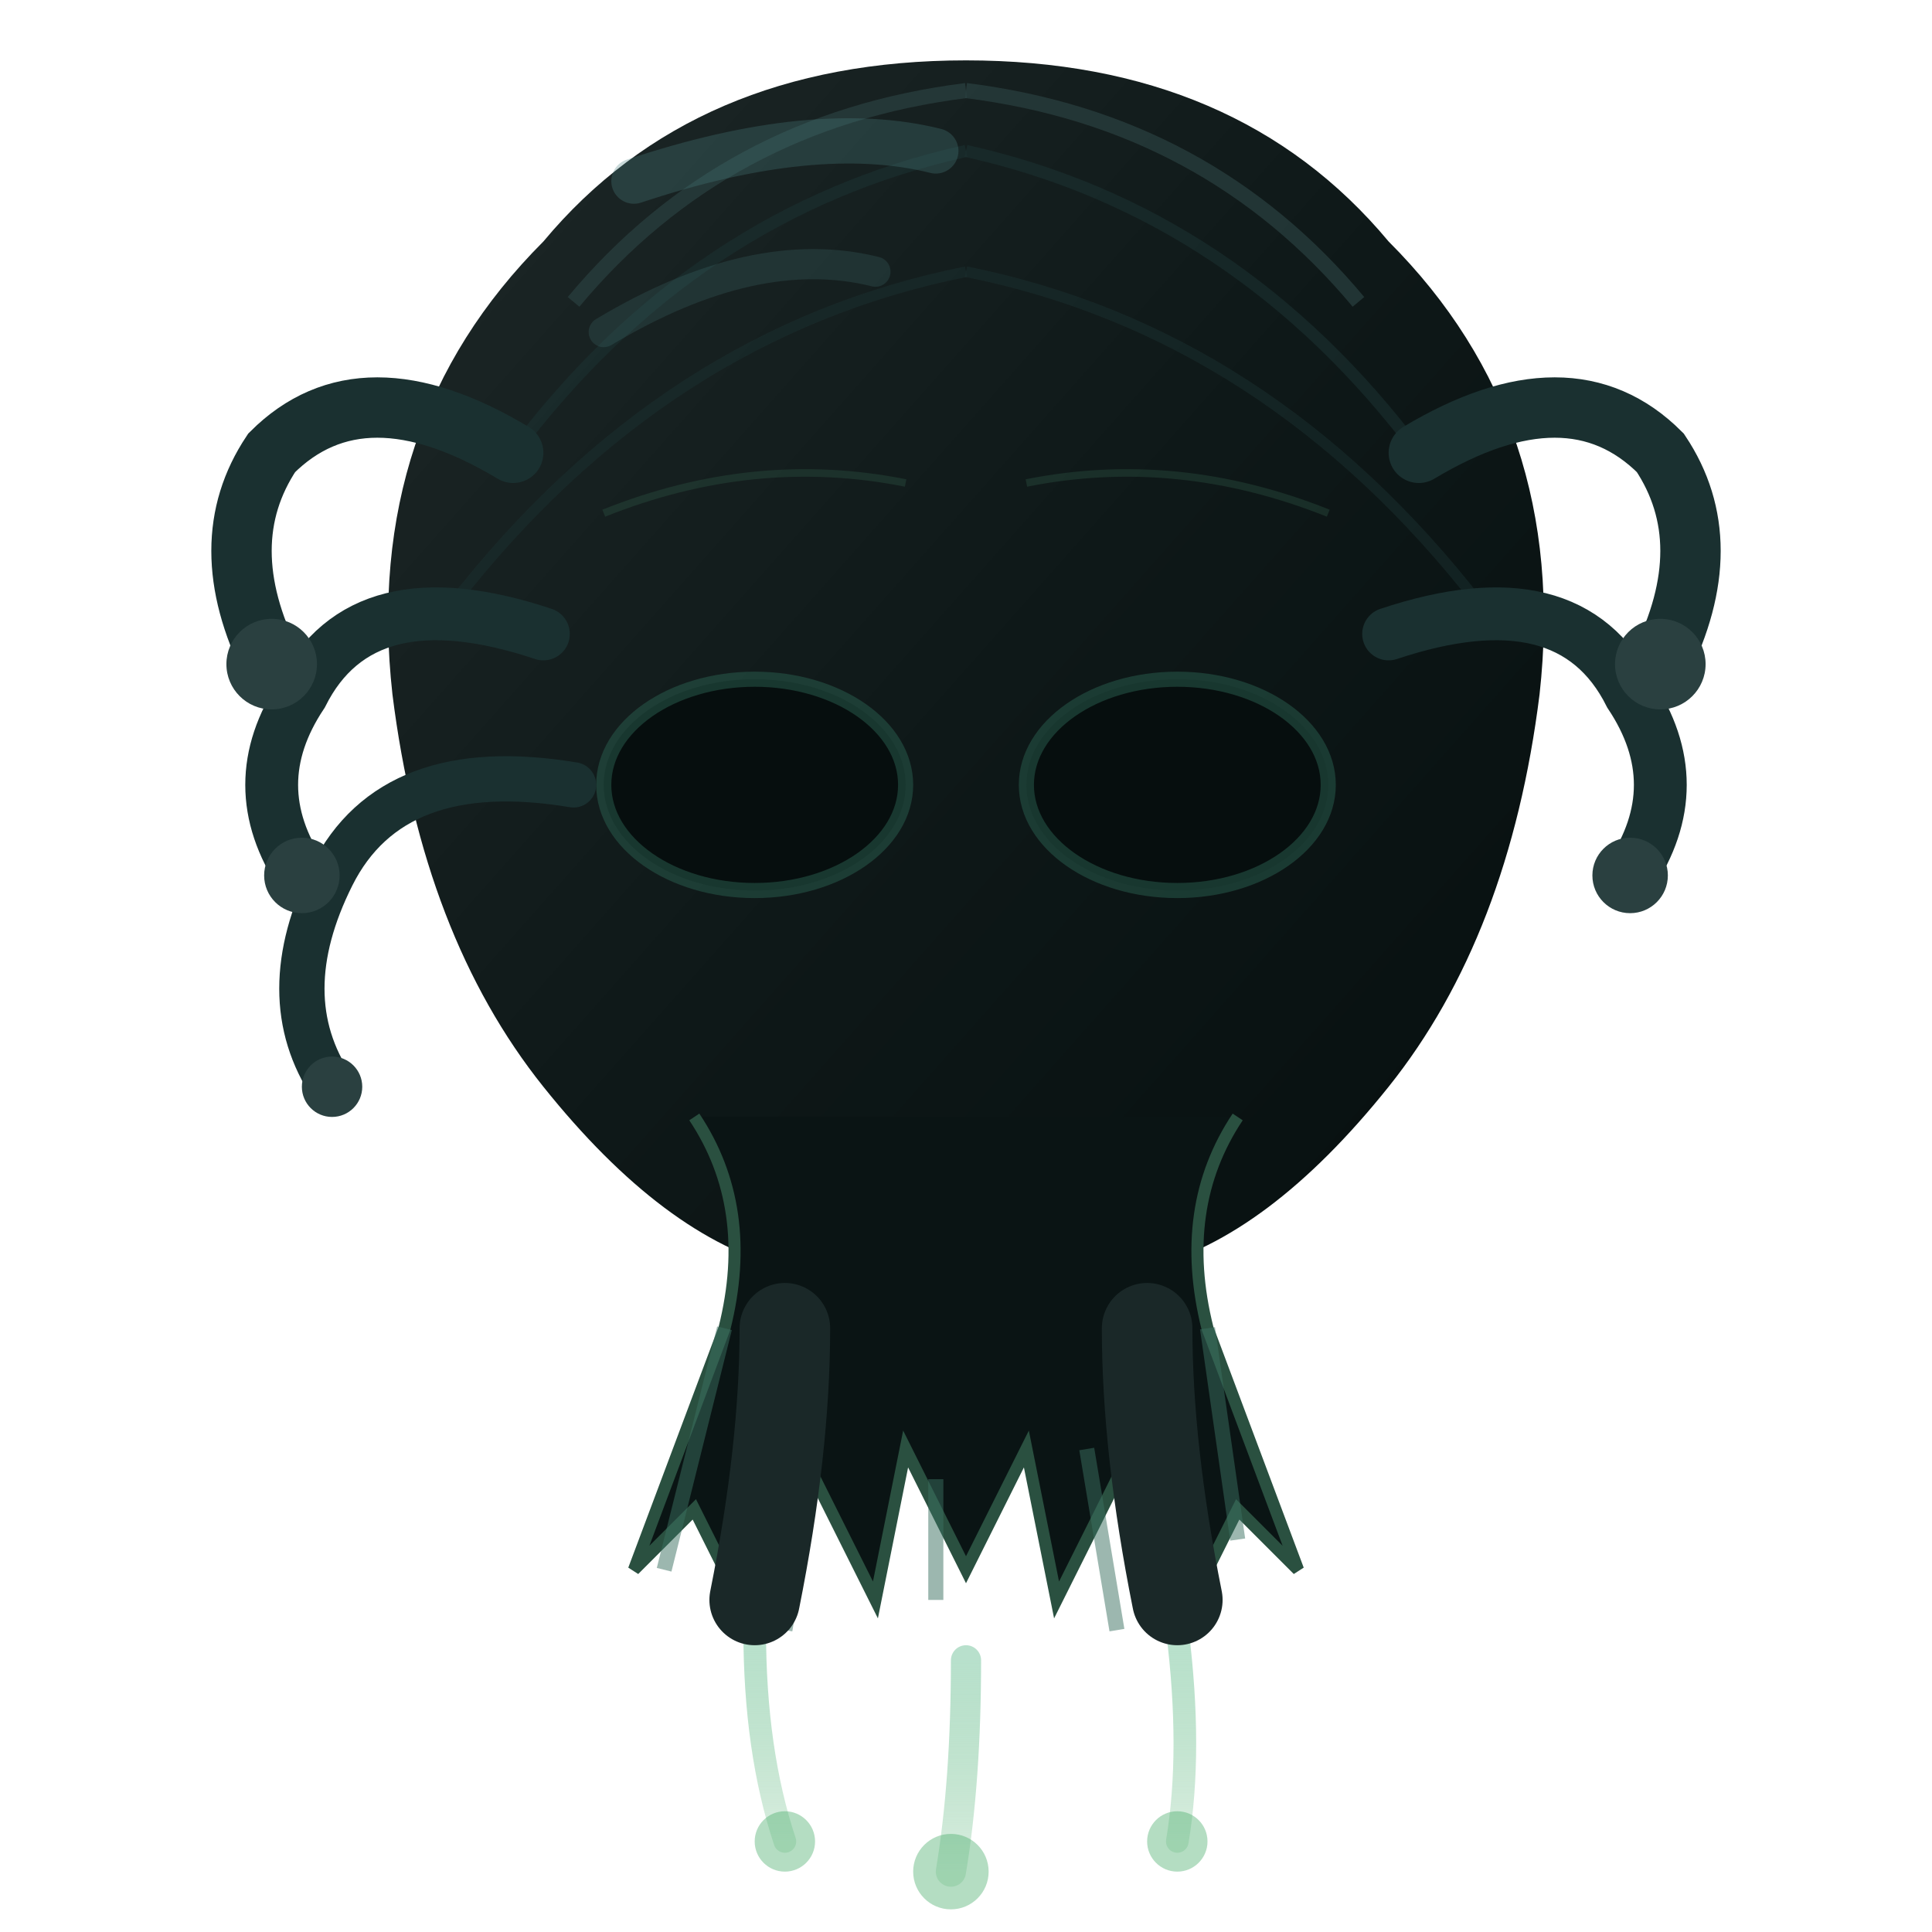
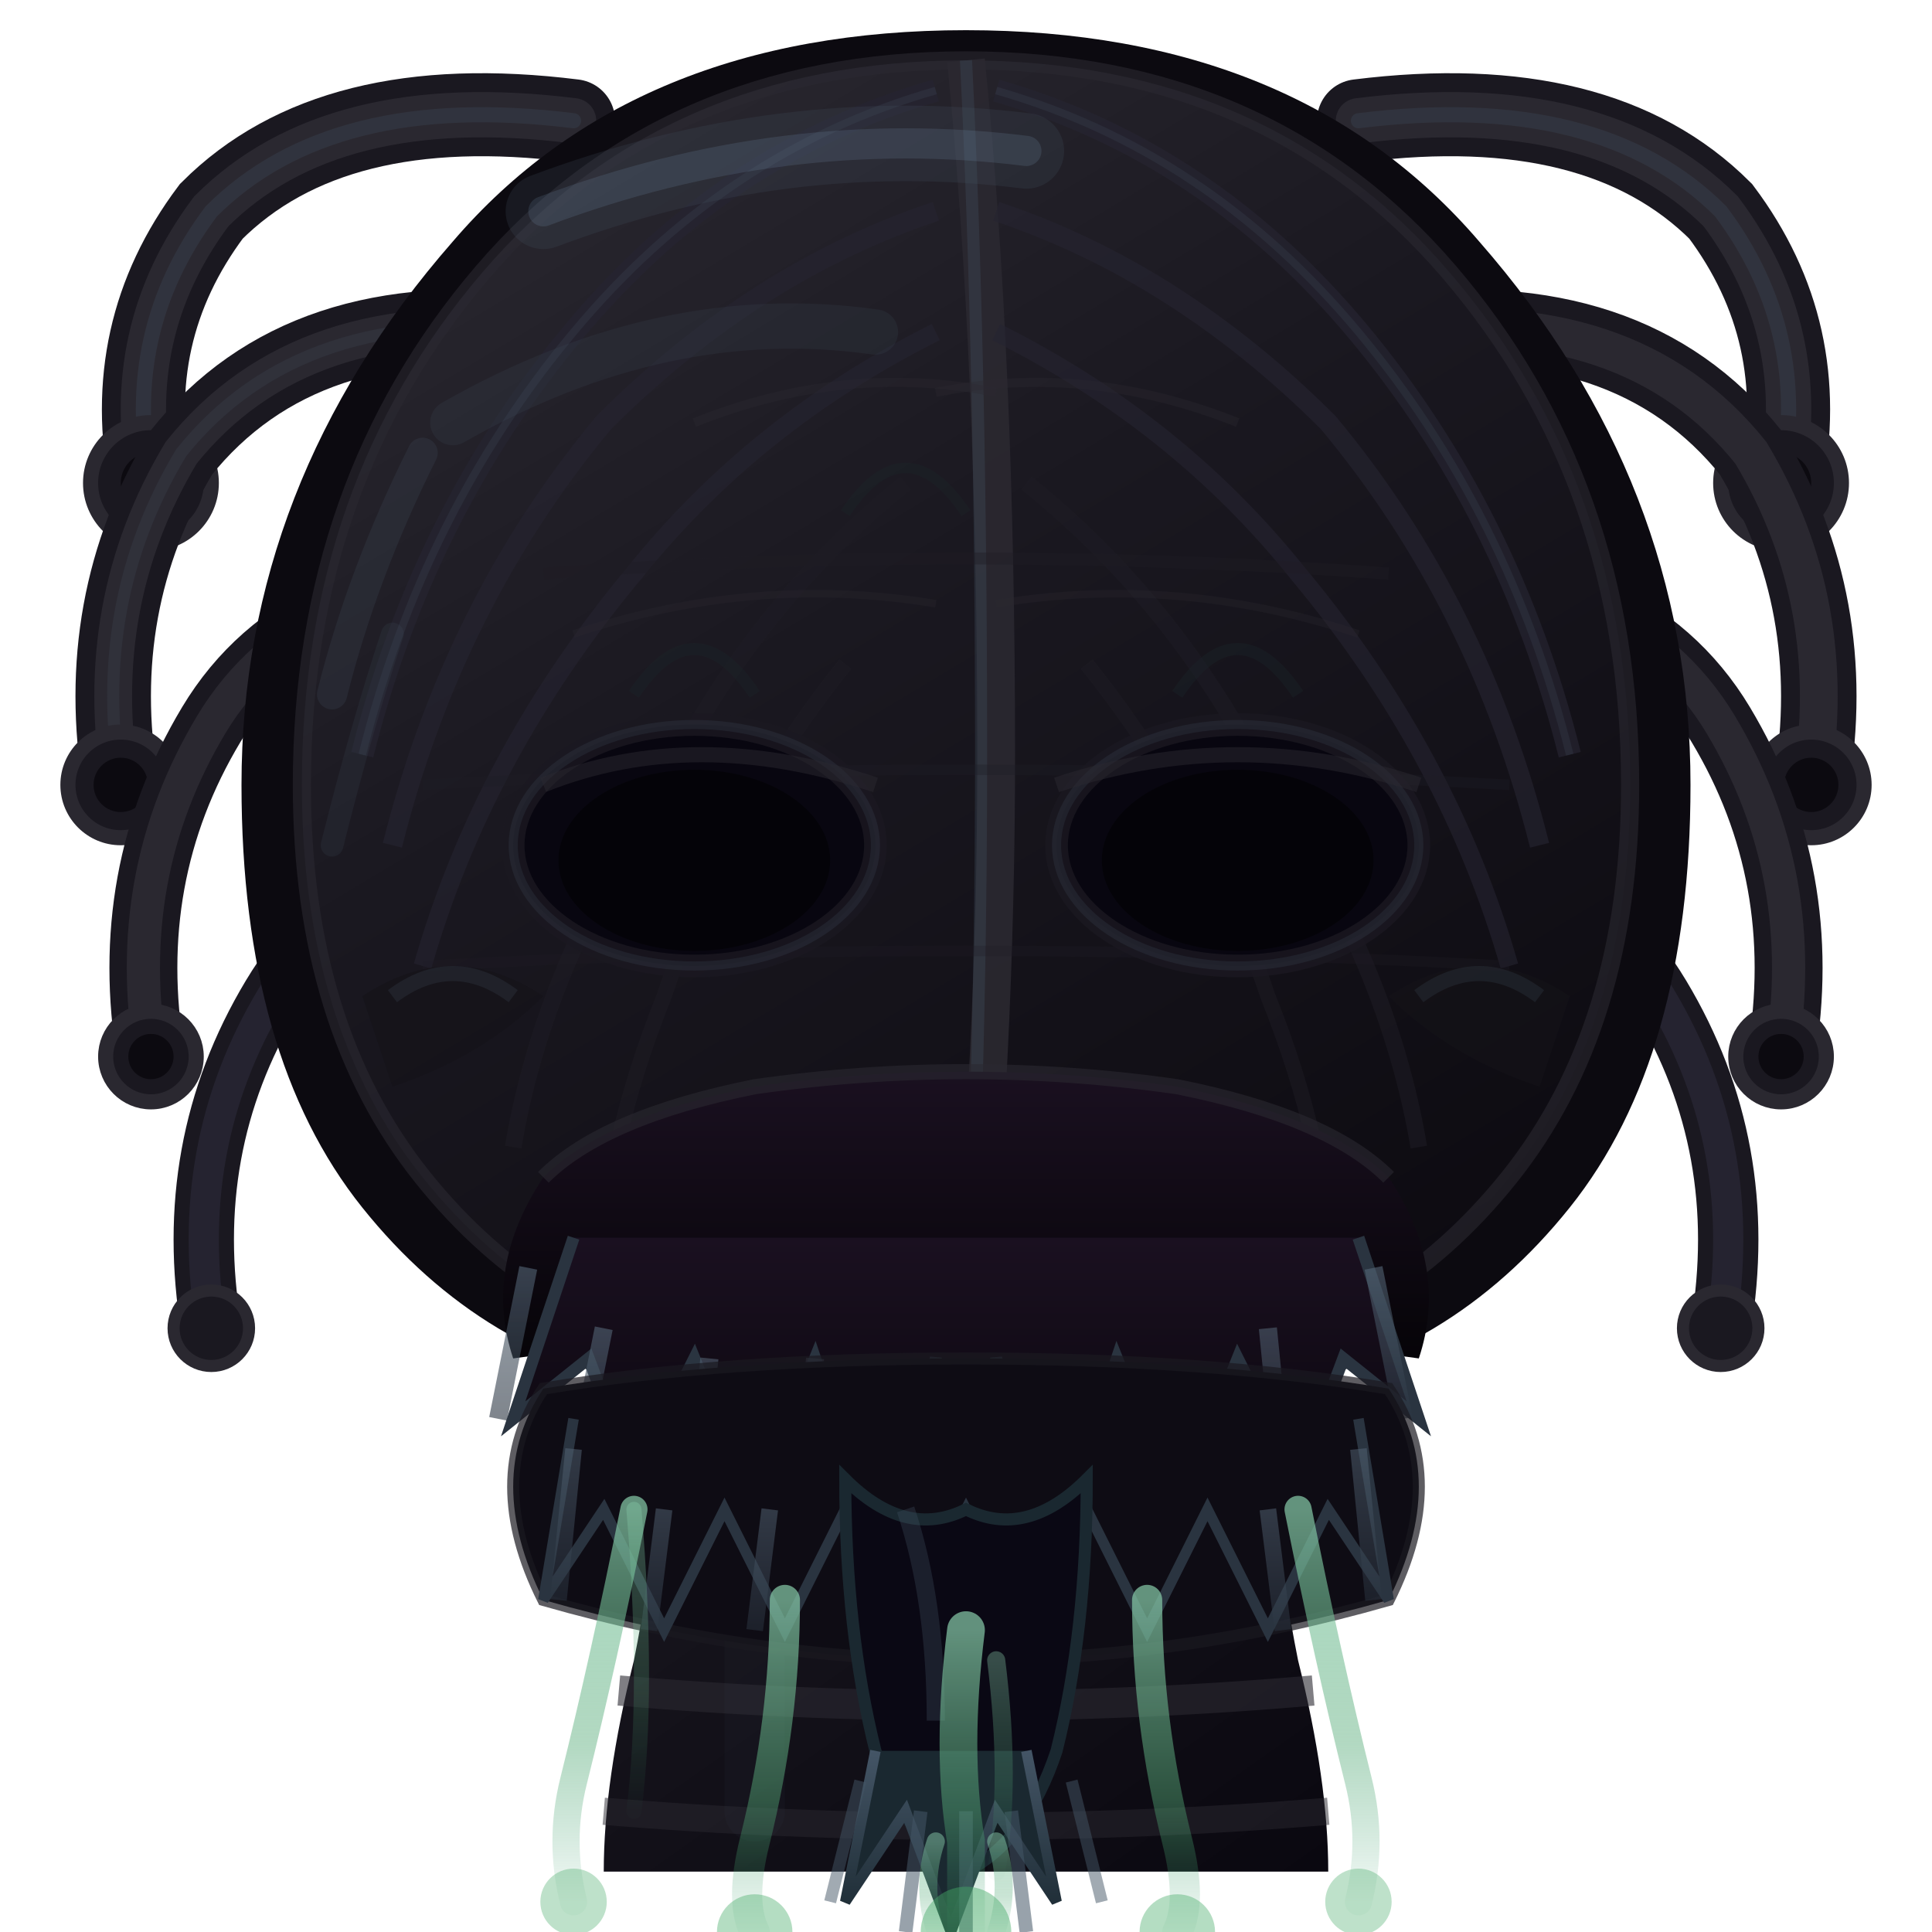
<svg xmlns="http://www.w3.org/2000/svg" viewBox="0 0 128 128">
  <defs>
-     <linearGradient id="alienSkull" x1="0" y1="0" x2="1" y2="1">
-       <stop offset="0%" stop-color="#1e2828" />
-       <stop offset="50%" stop-color="#0e1818" />
-       <stop offset="100%" stop-color="#060e0e" />
+     <linearGradient id="xSkull" x1="0.2" y1="0" x2="0.8" y2="1">
+       <stop offset="0%" stop-color="#2a2830" />
+       <stop offset="40%" stop-color="#1a1820" />
+       <stop offset="100%" stop-color="#0c0a10" />
    </linearGradient>
-     <linearGradient id="alienShine" x1="0" y1="0" x2="1" y2="0">
-       <stop offset="0%" stop-color="#4a8080" stop-opacity="0.4" />
-       <stop offset="100%" stop-color="#4a8080" stop-opacity="0" />
+     <linearGradient id="xSkullSide" x1="0" y1="0" x2="1" y2="0">
+       <stop offset="0%" stop-color="#0c0a10" />
+       <stop offset="30%" stop-color="#1e1c24" />
+       <stop offset="100%" stop-color="#0c0a10" />
    </linearGradient>
-     <linearGradient id="alienSaliva" x1="0" y1="0" x2="0" y2="1">
-       <stop offset="0%" stop-color="#88ccaa" stop-opacity="0.6" />
-       <stop offset="100%" stop-color="#44aa66" stop-opacity="0.2" />
+     <linearGradient id="xNeck" x1="0" y1="0" x2="1" y2="1">
+       <stop offset="0%" stop-color="#1a1820" />
+       <stop offset="100%" stop-color="#0a0810" />
    </linearGradient>
+     <linearGradient id="xTeeth" x1="0" y1="0" x2="0" y2="1">
+       <stop offset="0%" stop-color="#556677" />
+       <stop offset="100%" stop-color="#2a3440" />
+     </linearGradient>
+     <linearGradient id="xInnerJaw" x1="0" y1="0" x2="0" y2="1">
+       <stop offset="0%" stop-color="#445566" />
+       <stop offset="100%" stop-color="#1a2830" />
+     </linearGradient>
+     <linearGradient id="xSaliva" x1="0" y1="0" x2="0" y2="1">
+       <stop offset="0%" stop-color="#88ccaa" stop-opacity="0.7" />
+       <stop offset="60%" stop-color="#55aa77" stop-opacity="0.45" />
+       <stop offset="100%" stop-color="#33996655" stop-opacity="0.15" />
+     </linearGradient>
+     <linearGradient id="xHighlight" x1="0" y1="0" x2="1" y2="0">
+       <stop offset="0%" stop-color="#445566" stop-opacity="0" />
+       <stop offset="40%" stop-color="#445566" stop-opacity="0.5" />
+       <stop offset="100%" stop-color="#445566" stop-opacity="0" />
+     </linearGradient>
+     <linearGradient id="xMaw" x1="0" y1="0" x2="0" y2="1">
+       <stop offset="0%" stop-color="#1a1020" />
+       <stop offset="100%" stop-color="#060408" />
+     </linearGradient>
+     <filter id="xGlow">
+       <feGaussianBlur stdDeviation="1.5" result="blur" />
+       <feMerge>
+         <feMergeNode in="blur" />
+         <feMergeNode in="SourceGraphic" />
+       </feMerge>
+     </filter>
  </defs>
-   <path d="M64 4 Q82 4 92 16 Q104 28 102 46 Q100 62 92 72 Q84 82 76 84 Q70 90 64 90 Q58 90 52 84 Q44 82 36 72 Q28 62 26 46 Q24 28 36 16 Q46 4 64 4Z" fill="url(#alienSkull)" />
-   <path d="M64 6 Q80 8 90 20" fill="none" stroke="#2a4040" stroke-width="1" opacity="0.7" />
-   <path d="M64 6 Q48 8 38 20" fill="none" stroke="#2a4040" stroke-width="1" opacity="0.7" />
-   <path d="M64 10 Q82 14 94 30" fill="none" stroke="#1a3030" stroke-width="0.8" opacity="0.6" />
-   <path d="M64 10 Q46 14 34 30" fill="none" stroke="#1a3030" stroke-width="0.8" opacity="0.6" />
-   <path d="M64 18 Q84 22 98 40" fill="none" stroke="#1a3030" stroke-width="0.7" opacity="0.5" />
-   <path d="M64 18 Q44 22 30 40" fill="none" stroke="#1a3030" stroke-width="0.7" opacity="0.5" />
-   <path d="M42 12 Q54 8 62 10" fill="none" stroke="#4a8080" stroke-width="3" opacity="0.3" stroke-linecap="round" />
-   <path d="M40 22 Q50 16 58 18" fill="none" stroke="#4a8080" stroke-width="2" opacity="0.2" stroke-linecap="round" />
-   <path d="M52 78 Q56 82 64 84 Q72 82 76 78 Q72 92 64 94 Q56 92 52 78Z" fill="#0e1818" />
-   <path d="M54 80 Q64 86 74 80" fill="none" stroke="#2a5040" stroke-width="1" opacity="0.6" />
-   <path d="M58 82 L60 90 L62 82" fill="none" stroke="#3a7060" stroke-width="1.5" opacity="0.7" stroke-linejoin="round" />
-   <path d="M63 82 L65 92 L67 82" fill="none" stroke="#3a7060" stroke-width="1.5" opacity="0.7" stroke-linejoin="round" />
-   <path d="M46 74 Q50 80 48 88 L42 104 L46 100 L50 108 L54 98 L58 106 L60 96 L64 104 L68 96 L70 106 L74 98 L78 108 L82 100 L86 104 L80 88 Q78 80 82 74" fill="#0a1414" stroke="#2a5040" stroke-width="0.8" />
-   <path d="M48 88 L44 104" stroke="#3a7060" stroke-width="1" opacity="0.5" />
-   <path d="M54 96 L52 108" stroke="#3a7060" stroke-width="1" opacity="0.5" />
-   <path d="M62 98 L62 106" stroke="#3a7060" stroke-width="1" opacity="0.5" />
-   <path d="M72 96 L74 108" stroke="#3a7060" stroke-width="1" opacity="0.5" />
-   <path d="M80 88 L82 102" stroke="#3a7060" stroke-width="1" opacity="0.5" />
-   <path d="M50 108 Q50 116 52 122" stroke="url(#alienSaliva)" stroke-width="1.5" fill="none" stroke-linecap="round" />
-   <path d="M64 110 Q64 118 63 124" stroke="url(#alienSaliva)" stroke-width="2" fill="none" stroke-linecap="round" />
-   <path d="M78 108 Q79 116 78 122" stroke="url(#alienSaliva)" stroke-width="1.5" fill="none" stroke-linecap="round" />
-   <circle cx="52" cy="122" r="2" fill="#44aa66" opacity="0.4" />
-   <circle cx="63" cy="124" r="2.5" fill="#44aa66" opacity="0.4" />
-   <circle cx="78" cy="122" r="2" fill="#44aa66" opacity="0.4" />
-   <ellipse cx="50" cy="52" rx="10" ry="7" fill="#060e0e" />
-   <ellipse cx="78" cy="52" rx="10" ry="7" fill="#060e0e" />
-   <ellipse cx="50" cy="52" rx="10" ry="7" fill="none" stroke="#2a6050" stroke-width="1" opacity="0.5" />
-   <ellipse cx="78" cy="52" rx="10" ry="7" fill="none" stroke="#2a6050" stroke-width="1" opacity="0.5" />
-   <path d="M34 30 Q24 24 18 30 Q14 36 18 44" fill="none" stroke="#1a3030" stroke-width="4" stroke-linecap="round" />
-   <path d="M36 42 Q24 38 20 46 Q16 52 20 58" fill="none" stroke="#1a3030" stroke-width="3.5" stroke-linecap="round" />
-   <path d="M38 52 Q26 50 22 58 Q18 66 22 72" fill="none" stroke="#1a3030" stroke-width="3" stroke-linecap="round" />
-   <path d="M94 30 Q104 24 110 30 Q114 36 110 44" fill="none" stroke="#1a3030" stroke-width="4" stroke-linecap="round" />
-   <path d="M92 42 Q104 38 108 46 Q112 52 108 58" fill="none" stroke="#1a3030" stroke-width="3.5" stroke-linecap="round" />
-   <circle cx="18" cy="44" r="3" fill="#2a4040" />
-   <circle cx="20" cy="58" r="2.5" fill="#2a4040" />
-   <circle cx="22" cy="72" r="2" fill="#2a4040" />
-   <circle cx="110" cy="44" r="3" fill="#2a4040" />
-   <circle cx="108" cy="58" r="2.5" fill="#2a4040" />
-   <path d="M52 88 Q52 96 50 106" fill="none" stroke="#1a2828" stroke-width="6" stroke-linecap="round" />
-   <path d="M76 88 Q76 96 78 106" fill="none" stroke="#1a2828" stroke-width="6" stroke-linecap="round" />
-   <path d="M40 34 Q50 30 60 32" fill="none" stroke="#2a5040" stroke-width="0.5" opacity="0.4" />
-   <path d="M68 32 Q78 30 88 34" fill="none" stroke="#2a5040" stroke-width="0.5" opacity="0.4" />
+   <path d="M38 8 Q22 6 14 14 Q8 22 10 32" fill="none" stroke="#1a1820" stroke-width="5.5" stroke-linecap="round" />
+   <path d="M38 8 Q22 6 14 14 Q8 22 10 32" fill="none" stroke="#2a2830" stroke-width="3" stroke-linecap="round" />
+   <path d="M38 8 Q22 6 14 14 Q8 22 10 32" fill="none" stroke="#445566" stroke-width="1" opacity="0.25" stroke-linecap="round" />
+   <circle cx="10" cy="32" r="4" fill="#1a1820" stroke="#2a2830" stroke-width="1" />
+   <circle cx="10" cy="32" r="2" fill="#0c0a10" />
+   <path d="M36 22 Q20 20 12 30 Q6 40 8 52" fill="none" stroke="#1a1820" stroke-width="5" stroke-linecap="round" />
+   <path d="M36 22 Q20 20 12 30 Q6 40 8 52" fill="none" stroke="#2a2830" stroke-width="2.5" stroke-linecap="round" />
+   <path d="M36 22 Q20 20 12 30 Q6 40 8 52" fill="none" stroke="#445566" stroke-width="0.8" opacity="0.2" stroke-linecap="round" />
+   <circle cx="8" cy="52" r="3.5" fill="#1a1820" stroke="#2a2830" stroke-width="1" />
+   <circle cx="8" cy="52" r="1.8" fill="#0c0a10" />
+   <path d="M36 38 Q20 38 14 48 Q8 58 10 70" fill="none" stroke="#1a1820" stroke-width="4.5" stroke-linecap="round" />
+   <path d="M36 38 Q20 38 14 48 Q8 58 10 70" fill="none" stroke="#2a2830" stroke-width="2.2" stroke-linecap="round" />
+   <circle cx="10" cy="70" r="3" fill="#1a1820" stroke="#2a2830" stroke-width="1" />
+   <circle cx="10" cy="70" r="1.5" fill="#0c0a10" />
+   <path d="M38 54 Q24 56 18 66 Q12 76 14 88" fill="none" stroke="#1a1820" stroke-width="4" stroke-linecap="round" />
+   <path d="M38 54 Q24 56 18 66 Q12 76 14 88" fill="none" stroke="#252330" stroke-width="2" stroke-linecap="round" />
+   <circle cx="14" cy="88" r="2.5" fill="#1a1820" stroke="#2a2830" stroke-width="0.8" />
+   <path d="M90 8 Q106 6 114 14 Q120 22 118 32" fill="none" stroke="#1a1820" stroke-width="5.5" stroke-linecap="round" />
+   <path d="M90 8 Q106 6 114 14 Q120 22 118 32" fill="none" stroke="#2a2830" stroke-width="3" stroke-linecap="round" />
+   <path d="M90 8 Q106 6 114 14 Q120 22 118 32" fill="none" stroke="#445566" stroke-width="1" opacity="0.25" stroke-linecap="round" />
+   <circle cx="118" cy="32" r="4" fill="#1a1820" stroke="#2a2830" stroke-width="1" />
+   <circle cx="118" cy="32" r="2" fill="#0c0a10" />
+   <path d="M92 22 Q108 20 116 30 Q122 40 120 52" fill="none" stroke="#1a1820" stroke-width="5" stroke-linecap="round" />
+   <path d="M92 22 Q108 20 116 30 Q122 40 120 52" fill="none" stroke="#2a2830" stroke-width="2.5" stroke-linecap="round" />
+   <circle cx="120" cy="52" r="3.5" fill="#1a1820" stroke="#2a2830" stroke-width="1" />
+   <circle cx="120" cy="52" r="1.8" fill="#0c0a10" />
+   <path d="M92 38 Q108 38 114 48 Q120 58 118 70" fill="none" stroke="#1a1820" stroke-width="4.5" stroke-linecap="round" />
+   <path d="M92 38 Q108 38 114 48 Q120 58 118 70" fill="none" stroke="#2a2830" stroke-width="2.2" stroke-linecap="round" />
+   <circle cx="118" cy="70" r="3" fill="#1a1820" stroke="#2a2830" stroke-width="1" />
+   <circle cx="118" cy="70" r="1.5" fill="#0c0a10" />
+   <path d="M90 54 Q104 56 110 66 Q116 76 114 88" fill="none" stroke="#1a1820" stroke-width="4" stroke-linecap="round" />
+   <path d="M90 54 Q104 56 110 66 Q116 76 114 88" fill="none" stroke="#252330" stroke-width="2" stroke-linecap="round" />
+   <circle cx="114" cy="88" r="2.5" fill="#1a1820" stroke="#2a2830" stroke-width="0.8" />
+   <path d="M44 90 Q44 100 42 110 Q40 118 40 124 L88 124 Q88 118 86 110 Q84 100 84 90Z" fill="url(#xNeck)" />
+   <path d="M42 96 Q64 98 86 96" fill="none" stroke="#2a2830" stroke-width="2.5" opacity="0.8" />
+   <path d="M42 96 Q64 98 86 96" fill="none" stroke="#445566" stroke-width="0.6" opacity="0.2" />
+   <path d="M41 104 Q64 106 87 104" fill="none" stroke="#2a2830" stroke-width="2.2" opacity="0.7" />
+   <path d="M41 104 Q64 106 87 104" fill="none" stroke="#445566" stroke-width="0.6" opacity="0.2" />
+   <path d="M41 112 Q64 114 87 112" fill="none" stroke="#2a2830" stroke-width="2" opacity="0.6" />
+   <path d="M40 120 Q64 122 88 120" fill="none" stroke="#2a2830" stroke-width="1.8" opacity="0.5" />
+   <path d="M64 90 L64 124" fill="none" stroke="#1e1c24" stroke-width="2" opacity="0.5" />
+   <path d="M64 90 L64 124" fill="none" stroke="#445566" stroke-width="0.5" opacity="0.15" />
+   <path d="M50 92 Q50 108 50 120" fill="none" stroke="#445566" stroke-width="4" opacity="0.06" stroke-linecap="round" />
+   <path d="M64 2 Q86 2 98 16 Q112 32 112 52 Q112 70 104 80 Q96 90 84 92 Q74 94 64 94 Q54 94 44 92 Q32 90 24 80 Q16 70 16 52 Q16 32 30 16 Q42 2 64 2Z" fill="#0c0a10" />
+   <path d="M64 4 Q84 4 96 18 Q108 32 108 52 Q108 68 100 78 Q92 88 80 90 Q72 92 64 92 Q56 92 48 90 Q36 88 28 78 Q20 68 20 52 Q20 32 32 18 Q44 4 64 4Z" fill="url(#xSkull)" />
+   <path d="M64 4 Q84 4 96 18 Q108 32 108 52 Q108 68 100 78 Q92 88 80 90 Q72 92 64 92 Q56 92 48 90 Q36 88 28 78 Q20 68 20 52 Q20 32 32 18 Q44 4 64 4Z" fill="none" stroke="#2a2830" stroke-width="1.2" opacity="0.6" />
+   <path d="M64 4 Q66 24 66 50 Q66 70 64 90" fill="none" stroke="#2a2830" stroke-width="2.5" opacity="0.9" />
+   <path d="M64 4 Q65 24 65 50 Q65 70 64 90" fill="none" stroke="#445566" stroke-width="0.8" opacity="0.3" />
+   <path d="M62 6 Q48 10 38 22 Q28 34 24 50" fill="none" stroke="#252330" stroke-width="1.5" opacity="0.7" />
+   <path d="M62 6 Q48 10 38 22 Q28 34 24 50" fill="none" stroke="#445566" stroke-width="0.5" opacity="0.2" />
+   <path d="M62 14 Q50 18 40 28 Q30 40 26 56" fill="none" stroke="#252330" stroke-width="1.3" opacity="0.65" />
+   <path d="M62 22 Q50 28 42 38 Q32 50 28 64" fill="none" stroke="#252330" stroke-width="1.2" opacity="0.6" />
+   <path d="M60 32 Q50 40 44 52 Q36 64 34 76" fill="none" stroke="#1e1c24" stroke-width="1.1" opacity="0.55" />
+   <path d="M56 44 Q48 54 44 66 Q40 76 40 84" fill="none" stroke="#1e1c24" stroke-width="1" opacity="0.5" />
+   <path d="M66 6 Q80 10 90 22 Q100 34 104 50" fill="none" stroke="#252330" stroke-width="1.5" opacity="0.7" />
+   <path d="M66 6 Q80 10 90 22 Q100 34 104 50" fill="none" stroke="#445566" stroke-width="0.5" opacity="0.2" />
+   <path d="M66 14 Q78 18 88 28 Q98 40 102 56" fill="none" stroke="#252330" stroke-width="1.3" opacity="0.65" />
+   <path d="M66 22 Q78 28 86 38 Q96 50 100 64" fill="none" stroke="#252330" stroke-width="1.2" opacity="0.6" />
+   <path d="M68 32 Q78 40 84 52 Q92 64 94 76" fill="none" stroke="#1e1c24" stroke-width="1.1" opacity="0.55" />
+   <path d="M72 44 Q80 54 84 66 Q88 76 88 84" fill="none" stroke="#1e1c24" stroke-width="1" opacity="0.5" />
+   <path d="M36 38 Q64 36 92 38" fill="none" stroke="#1e1c24" stroke-width="0.8" opacity="0.4" />
+   <path d="M28 52 Q64 50 100 52" fill="none" stroke="#1e1c24" stroke-width="0.7" opacity="0.35" />
+   <path d="M28 64 Q64 62 100 64" fill="none" stroke="#1e1c24" stroke-width="0.7" opacity="0.3" />
+   <path d="M36 14 Q52 8 68 10" fill="none" stroke="#445566" stroke-width="5" opacity="0.2" stroke-linecap="round" />
+   <path d="M36 14 Q52 8 68 10" fill="none" stroke="#88aacc" stroke-width="2" opacity="0.15" stroke-linecap="round" />
+   <path d="M30 28 Q44 20 58 22" fill="none" stroke="#445566" stroke-width="3" opacity="0.15" stroke-linecap="round" />
+   <path d="M22 46 Q24 38 28 30" fill="none" stroke="#445566" stroke-width="2" opacity="0.2" stroke-linecap="round" />
+   <path d="M22 56 Q24 48 26 42" fill="none" stroke="#445566" stroke-width="1.5" opacity="0.15" stroke-linecap="round" />
+   <ellipse cx="46" cy="56" rx="12" ry="8" fill="#080610" />
+   <ellipse cx="46" cy="56" rx="12" ry="8" fill="none" stroke="#1a1820" stroke-width="1.5" opacity="0.8" />
+   <ellipse cx="46" cy="56" rx="12" ry="8" fill="none" stroke="#445566" stroke-width="0.6" opacity="0.2" />
+   <ellipse cx="46" cy="57" rx="9" ry="6" fill="#040308" />
+   <ellipse cx="82" cy="56" rx="12" ry="8" fill="#080610" />
+   <ellipse cx="82" cy="56" rx="12" ry="8" fill="none" stroke="#1a1820" stroke-width="1.5" opacity="0.8" />
+   <ellipse cx="82" cy="56" rx="12" ry="8" fill="none" stroke="#445566" stroke-width="0.6" opacity="0.2" />
+   <ellipse cx="82" cy="57" rx="9" ry="6" fill="#040308" />
+   <path d="M36 52 Q46 48 58 52" fill="none" stroke="#2a2830" stroke-width="1" opacity="0.5" />
+   <path d="M70 52 Q82 48 94 52" fill="none" stroke="#2a2830" stroke-width="1" opacity="0.5" />
+   <path d="M24 66 Q30 62 36 66 Q32 70 26 72Z" fill="#141218" opacity="0.6" />
+   <path d="M104 66 Q98 62 92 66 Q96 70 102 72Z" fill="#141218" opacity="0.6" />
+   <path d="M26 66 Q30 63 34 66" fill="none" stroke="#445566" stroke-width="1" opacity="0.2" />
+   <path d="M102 66 Q98 63 94 66" fill="none" stroke="#445566" stroke-width="1" opacity="0.2" />
+   <path d="M36 78 Q40 74 50 72 Q64 70 78 72 Q88 74 92 78 Q96 84 94 90 Q80 88 64 88 Q48 88 34 90 Q32 84 36 78Z" fill="url(#xMaw)" />
+   <path d="M36 78 Q40 74 50 72 Q64 70 78 72 Q88 74 92 78" fill="none" stroke="#2a2830" stroke-width="1" opacity="0.6" />
+   <path d="M38 82 L34 94 L39 90 L42 98 L46 90 L50 100 L54 90 L58 102 L62 90 L64 104 L66 90 L70 102 L74 90 L78 100 L82 90 L86 98 L89 90 L94 94 L90 82" fill="url(#xMaw)" stroke="#2a3440" stroke-width="0.8" />
+   <path d="M35 84 L33 94" stroke="url(#xTeeth)" stroke-width="1.2" opacity="0.6" />
+   <path d="M40 88 L38 98" stroke="url(#xTeeth)" stroke-width="1.2" opacity="0.6" />
+   <path d="M47 90 L46 100" stroke="url(#xTeeth)" stroke-width="1.2" opacity="0.55" />
+   <path d="M54 90 L53 102" stroke="url(#xTeeth)" stroke-width="1.2" opacity="0.55" />
+   <path d="M62 90 L62 104" stroke="url(#xTeeth)" stroke-width="1.3" opacity="0.6" />
+   <path d="M70 90 L70 102" stroke="url(#xTeeth)" stroke-width="1.2" opacity="0.55" />
+   <path d="M77 90 L77 100" stroke="url(#xTeeth)" stroke-width="1.2" opacity="0.55" />
+   <path d="M84 88 L85 98" stroke="url(#xTeeth)" stroke-width="1.2" opacity="0.55" />
+   <path d="M91 84 L93 94" stroke="url(#xTeeth)" stroke-width="1.2" opacity="0.6" />
+   <path d="M36 92 Q48 90 64 90 Q80 90 92 92 Q96 98 92 106 Q78 110 64 110 Q50 110 36 106 Q32 98 36 92Z" fill="#0e0c14" />
+   <path d="M36 92 Q48 90 64 90 Q80 90 92 92 Q96 98 92 106 Q78 110 64 110 Q50 110 36 106 Q32 98 36 92Z" fill="none" stroke="#1a1820" stroke-width="0.8" opacity="0.7" />
+   <path d="M38 94 L36 106 L40 100 L44 108 L48 100 L52 108 L56 100 L60 108 L64 100 L68 108 L72 100 L76 108 L80 100 L84 108 L88 100 L92 106 L90 94" fill="#0e0c14" stroke="#2a3440" stroke-width="0.7" />
+   <path d="M38 96 L37 106" stroke="url(#xTeeth)" stroke-width="1.1" opacity="0.5" />
+   <path d="M44 100 L43 108" stroke="url(#xTeeth)" stroke-width="1.1" opacity="0.5" />
+   <path d="M51 100 L50 108" stroke="url(#xTeeth)" stroke-width="1.1" opacity="0.5" />
+   <path d="M58 100 L58 108" stroke="url(#xTeeth)" stroke-width="1.1" opacity="0.5" />
+   <path d="M64 100 L64 108" stroke="url(#xTeeth)" stroke-width="1.2" opacity="0.55" />
+   <path d="M70 100 L70 108" stroke="url(#xTeeth)" stroke-width="1.1" opacity="0.5" />
+   <path d="M77 100 L77 108" stroke="url(#xTeeth)" stroke-width="1.1" opacity="0.5" />
+   <path d="M84 100 L85 108" stroke="url(#xTeeth)" stroke-width="1.1" opacity="0.5" />
+   <path d="M90 96 L91 106" stroke="url(#xTeeth)" stroke-width="1.1" opacity="0.5" />
+   <path d="M56 98 Q60 102 64 100 Q68 102 72 98 Q72 108 70 116 Q68 122 64 124 Q60 122 58 116 Q56 108 56 98Z" fill="#0a0814" stroke="#1a2830" stroke-width="0.8" />
+   <path d="M60 100 Q62 106 62 114" fill="none" stroke="#445566" stroke-width="1.2" opacity="0.3" />
+   <path d="M58 116 L56 126 L60 120 L63 128 L66 120 L70 126 L68 116" fill="#1a2830" stroke="url(#xInnerJaw)" stroke-width="0.7" />
+   <path d="M57 118 L55 126" stroke="#445566" stroke-width="0.8" opacity="0.5" />
+   <path d="M61 120 L60 128" stroke="#445566" stroke-width="0.9" opacity="0.55" />
+   <path d="M64 120 L64 128" stroke="#445566" stroke-width="0.9" opacity="0.6" />
+   <path d="M67 120 L68 128" stroke="#445566" stroke-width="0.9" opacity="0.55" />
+   <path d="M71 118 L73 126" stroke="#445566" stroke-width="0.8" opacity="0.5" />
+   <path d="M42 100 Q40 110 38 118 Q37 122 38 126" stroke="url(#xSaliva)" stroke-width="1.8" fill="none" stroke-linecap="round" />
+   <path d="M42 100 Q43 112 42 120" stroke="url(#xSaliva)" stroke-width="1" fill="none" stroke-linecap="round" opacity="0.5" />
+   <circle cx="38" cy="126" r="2.2" fill="#44aa66" opacity="0.35" />
+   <path d="M52 106 Q52 114 50 122 Q49 126 50 128" stroke="url(#xSaliva)" stroke-width="2" fill="none" stroke-linecap="round" />
+   <circle cx="50" cy="128" r="2.5" fill="#44aa66" opacity="0.4" />
+   <path d="M64 108 Q63 116 64 122 Q64 125 64 128" stroke="url(#xSaliva)" stroke-width="2.5" fill="none" stroke-linecap="round" />
+   <path d="M66 110 Q67 118 66 124" stroke="url(#xSaliva)" stroke-width="1.2" fill="none" stroke-linecap="round" opacity="0.5" />
+   <circle cx="64" cy="128" r="3" fill="#44aa66" opacity="0.45" />
+   <path d="M76 106 Q76 114 78 122 Q79 126 78 128" stroke="url(#xSaliva)" stroke-width="2" fill="none" stroke-linecap="round" />
+   <circle cx="78" cy="128" r="2.5" fill="#44aa66" opacity="0.4" />
+   <path d="M86 100 Q88 110 90 118 Q91 122 90 126" stroke="url(#xSaliva)" stroke-width="1.8" fill="none" stroke-linecap="round" />
+   <circle cx="90" cy="126" r="2.2" fill="#44aa66" opacity="0.35" />
+   <path d="M62 122 Q61 125 62 128" stroke="url(#xSaliva)" stroke-width="1.2" fill="none" stroke-linecap="round" opacity="0.7" />
+   <path d="M66 122 Q67 125 66 128" stroke="url(#xSaliva)" stroke-width="1.2" fill="none" stroke-linecap="round" opacity="0.7" />
+   <path d="M46 28 Q56 24 66 26" fill="none" stroke="#2a2830" stroke-width="0.6" opacity="0.35" />
+   <path d="M62 26 Q72 24 82 28" fill="none" stroke="#2a2830" stroke-width="0.6" opacity="0.35" />
+   <path d="M38 42 Q50 38 62 40" fill="none" stroke="#2a2830" stroke-width="0.5" opacity="0.3" />
+   <path d="M66 40 Q78 38 90 42" fill="none" stroke="#2a2830" stroke-width="0.5" opacity="0.3" />
+   <path d="M42 46 Q46 40 50 46" fill="none" stroke="#1a2428" stroke-width="0.8" opacity="0.4" />
+   <path d="M78 46 Q82 40 86 46" fill="none" stroke="#1a2428" stroke-width="0.8" opacity="0.4" />
+   <path d="M56 34 Q60 28 64 34" fill="none" stroke="#1a2428" stroke-width="0.7" opacity="0.35" />
</svg>
